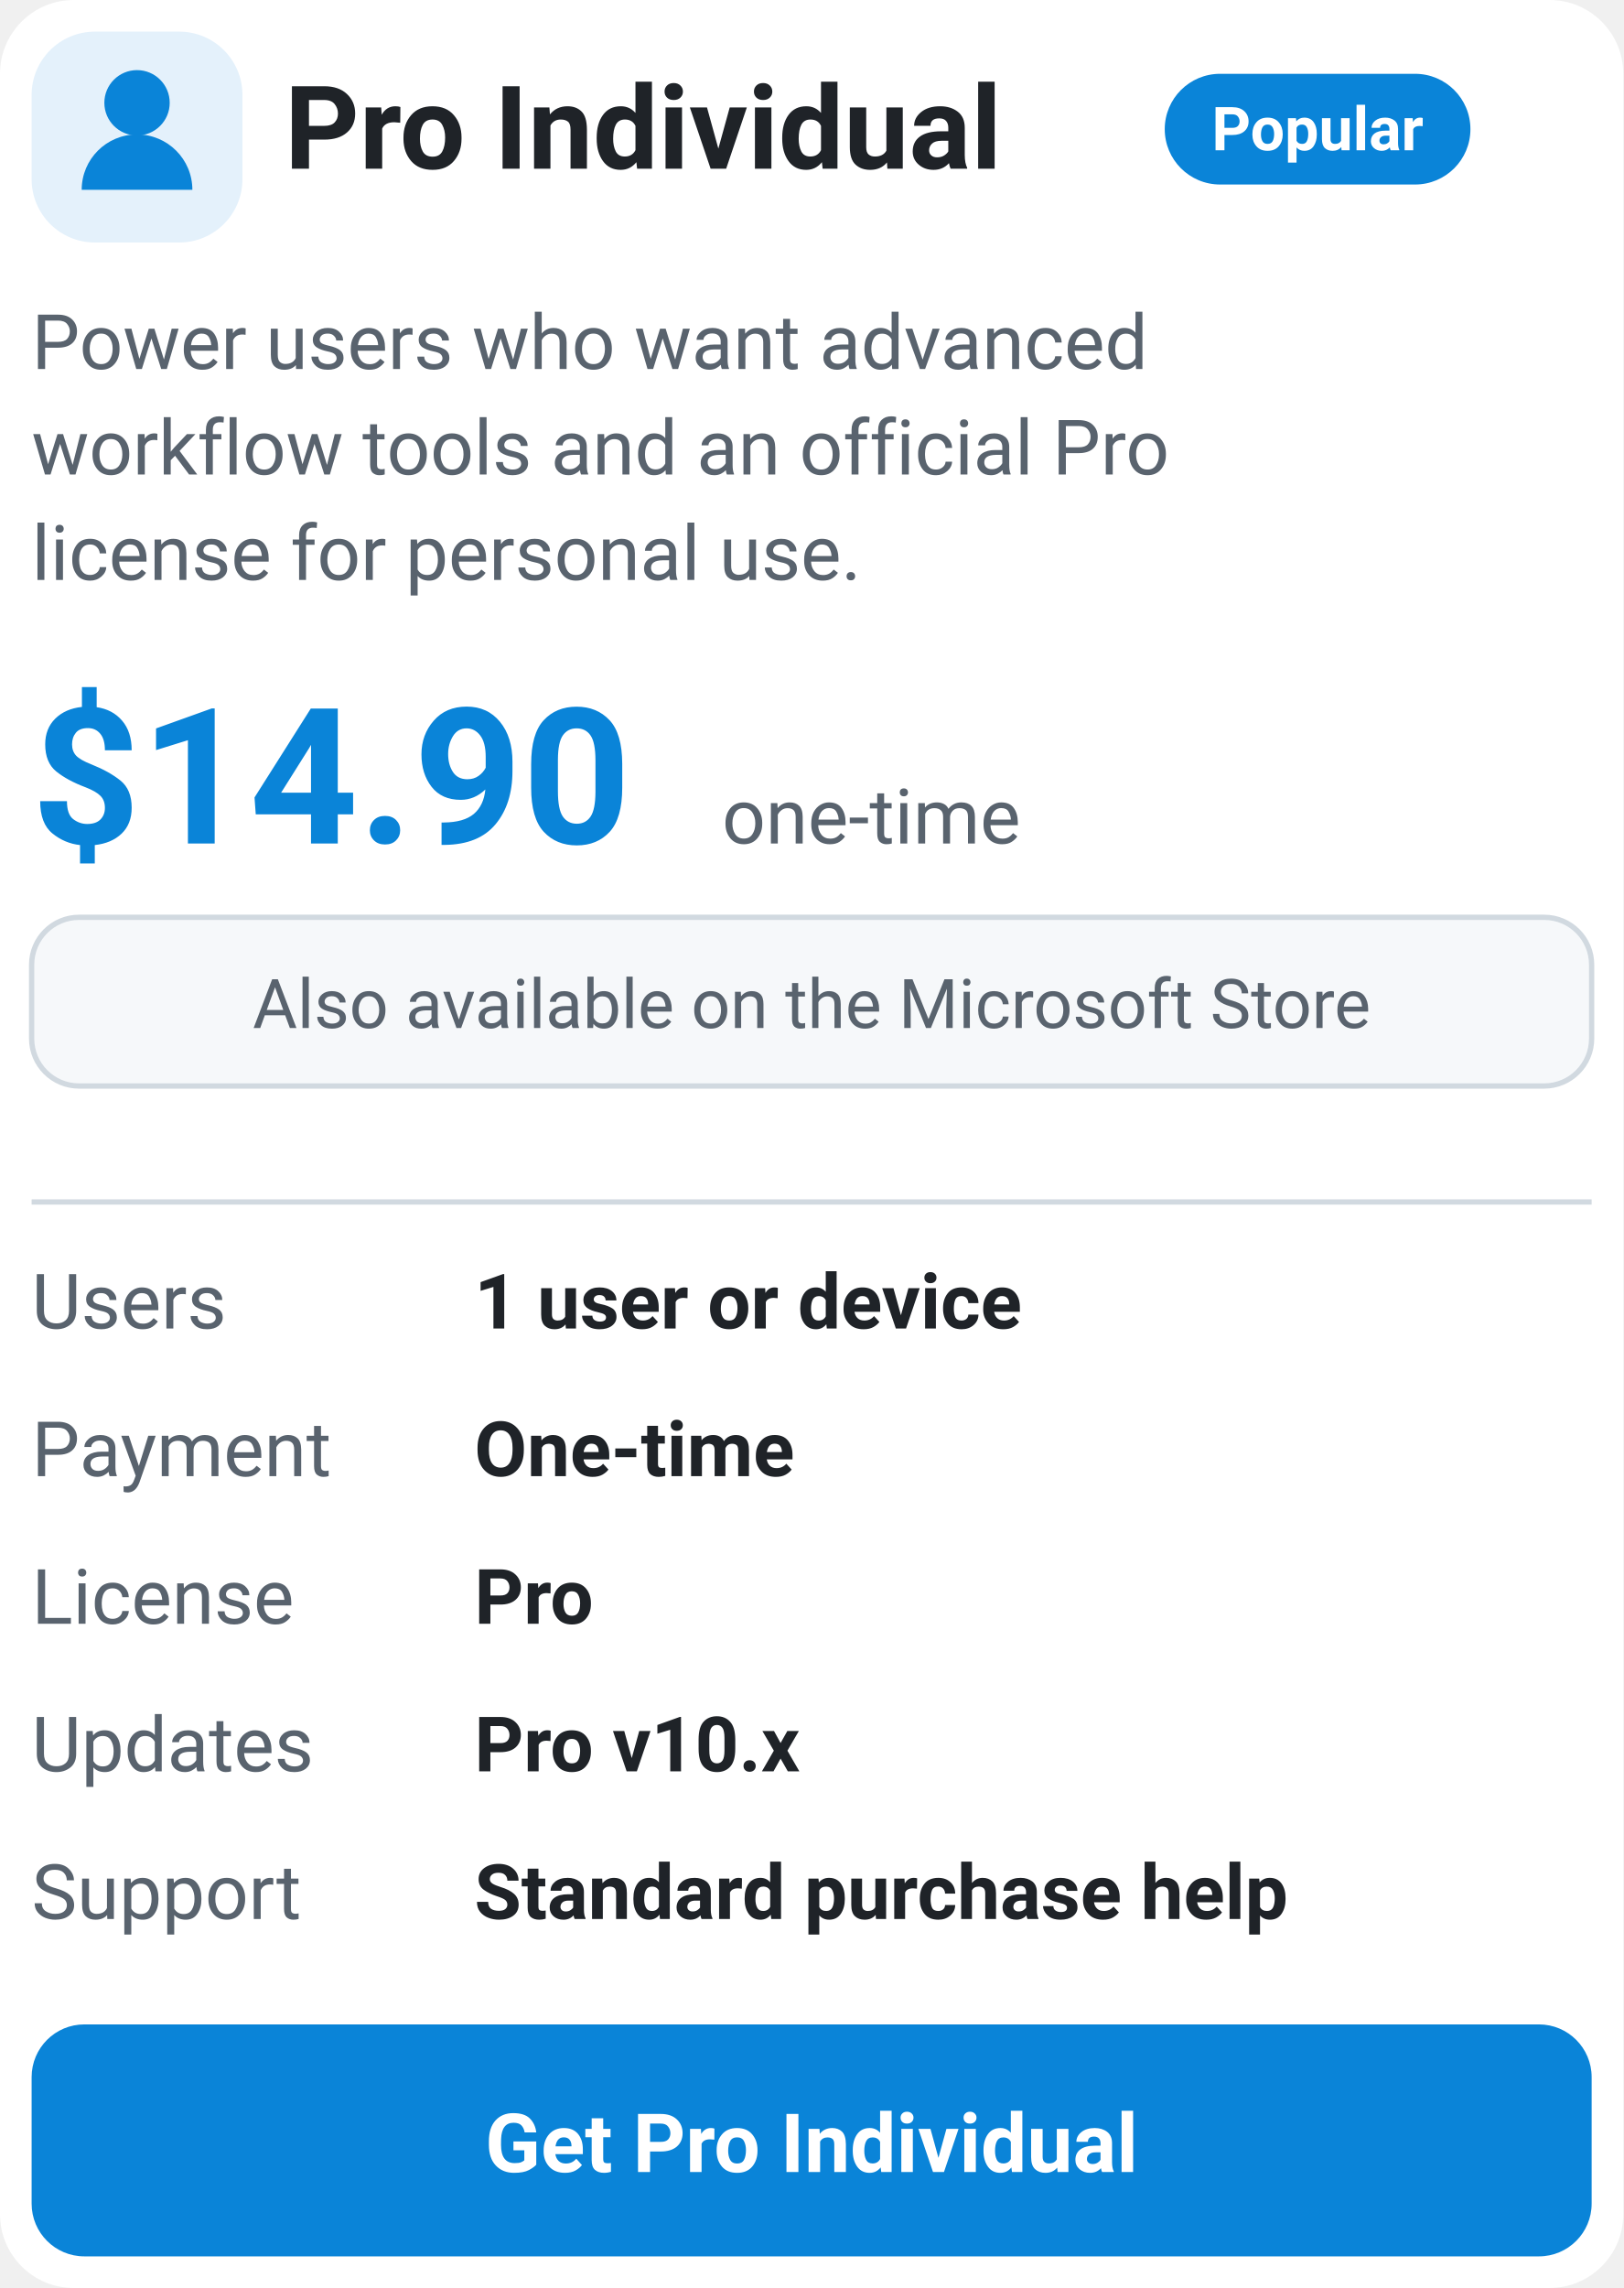
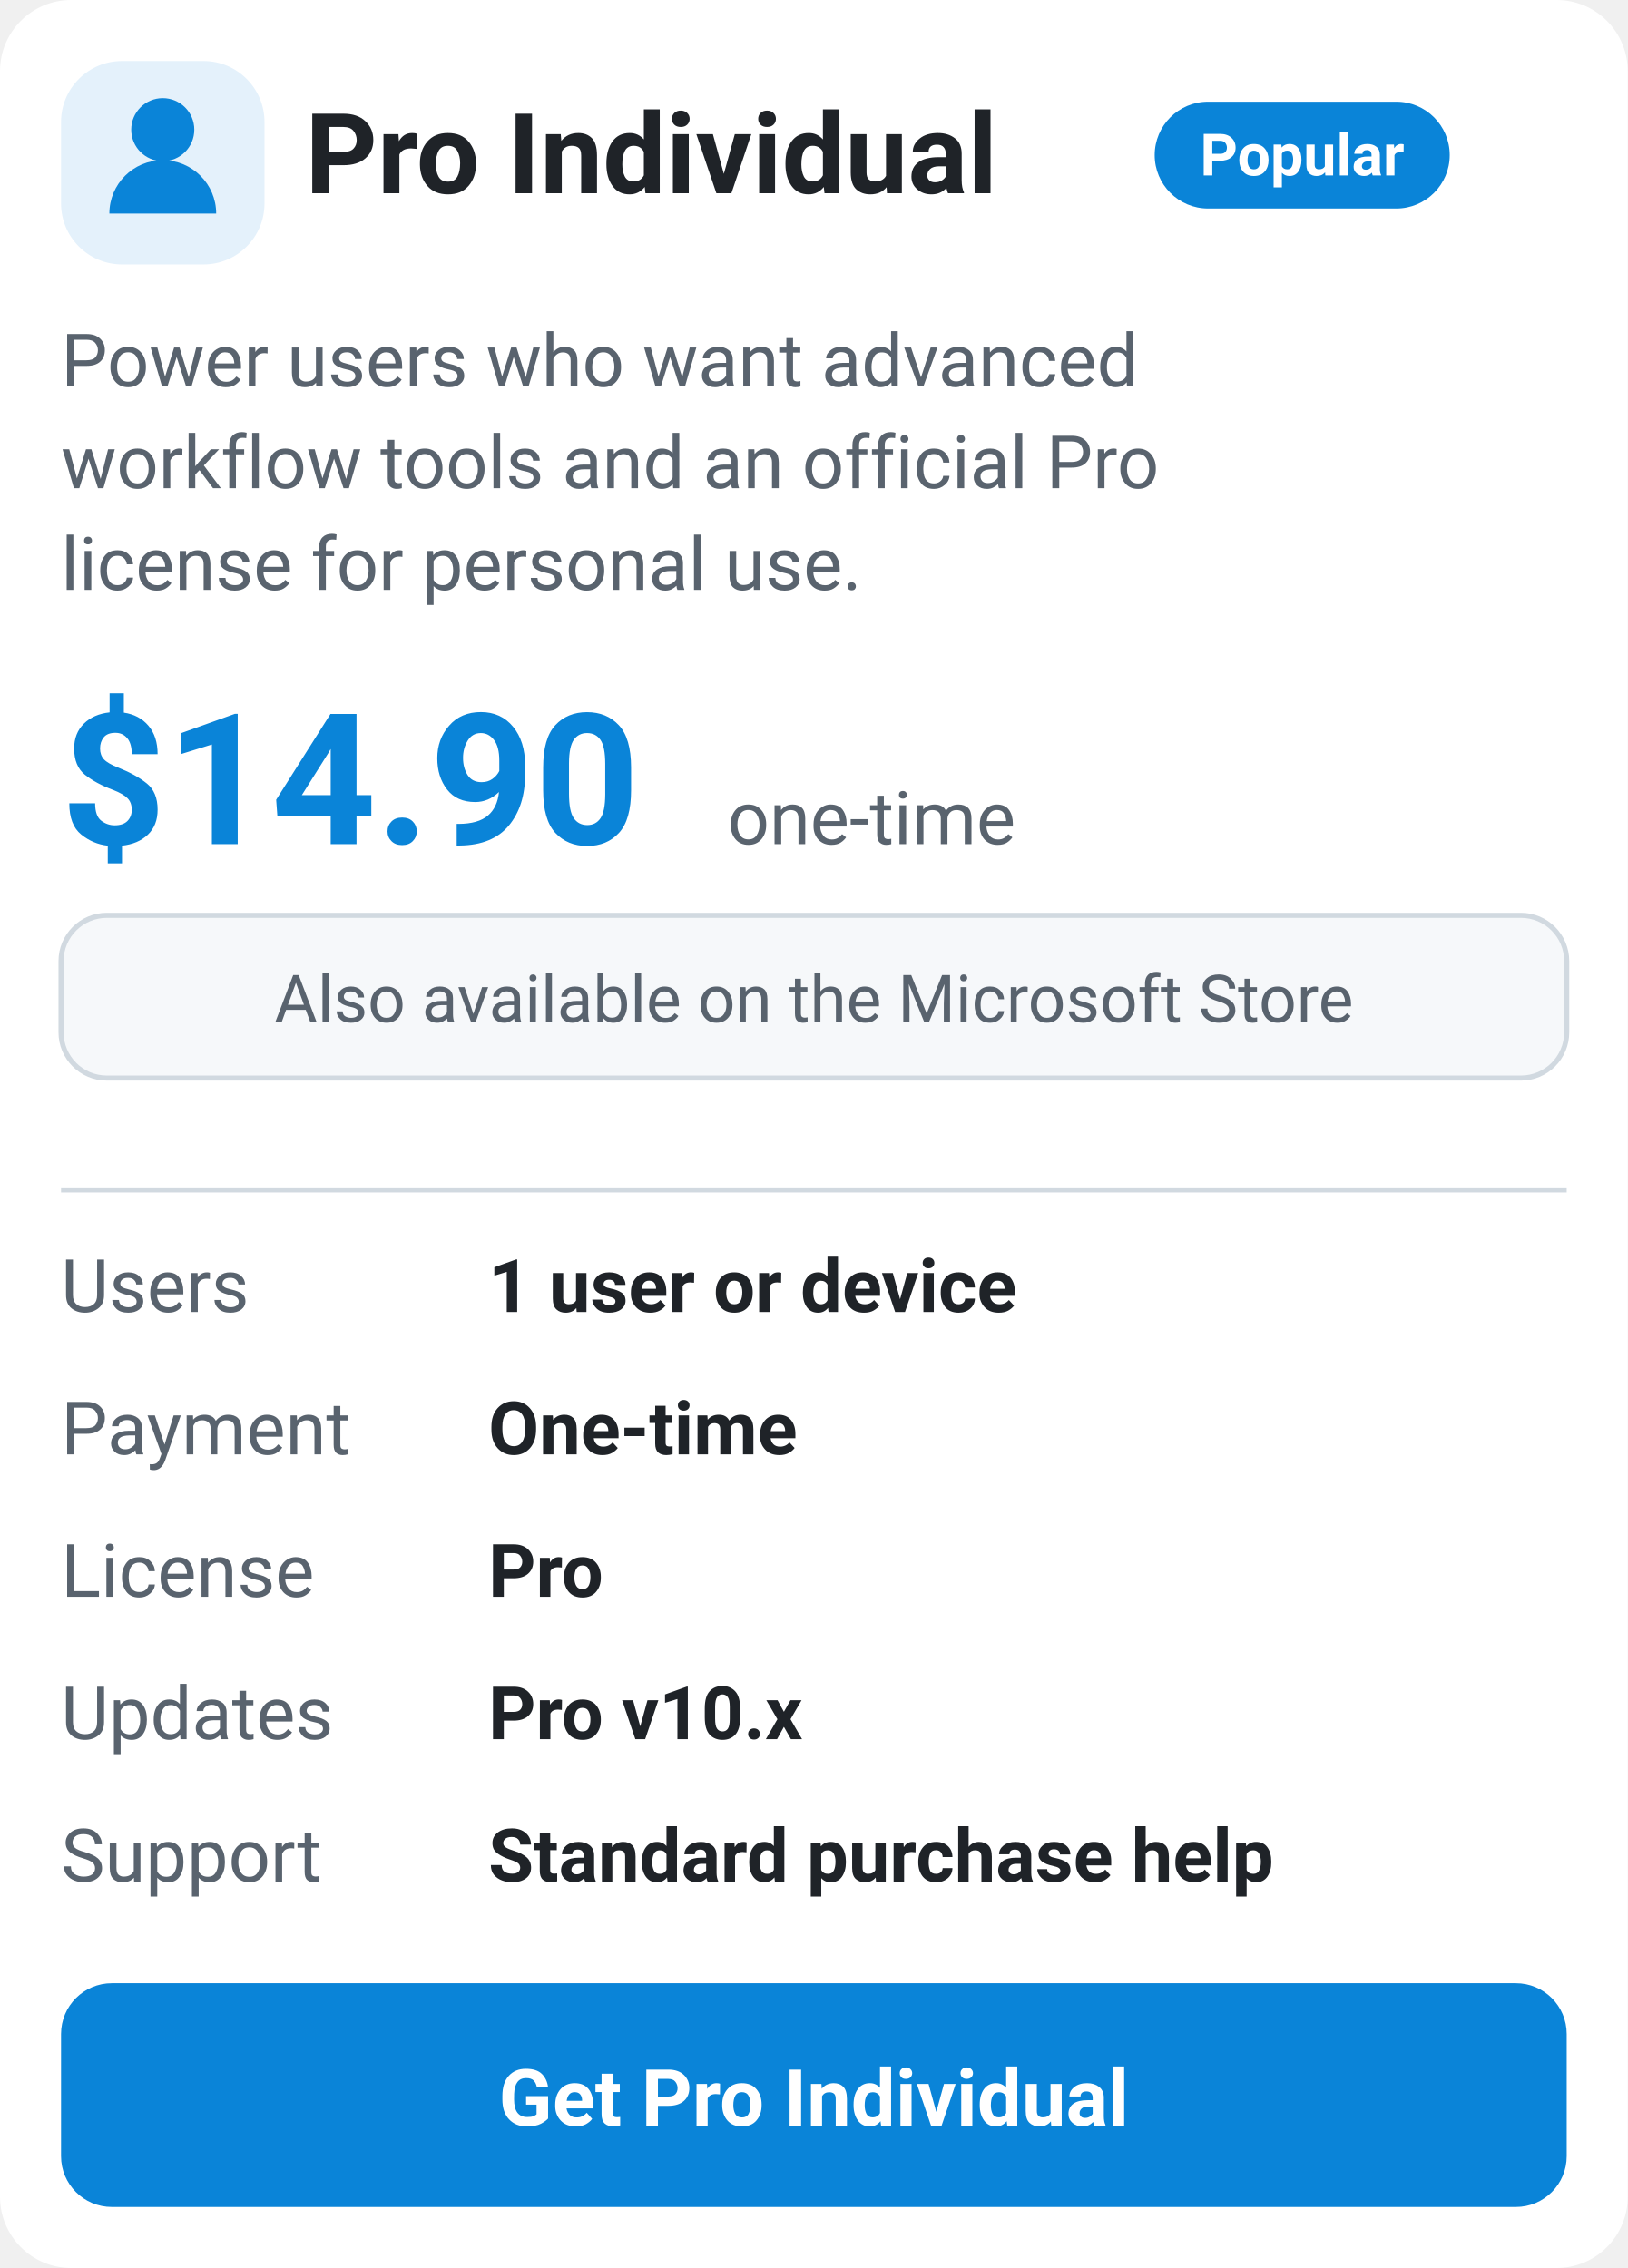
- <svg xmlns="http://www.w3.org/2000/svg" width="308" height="434" viewBox="0 0 308 434" role="img" aria-label="Pro Individual plan">
-   <rect x="0" y="0" width="308" height="434" rx="14" fill="#ffffff" />
+ <svg xmlns="http://www.w3.org/2000/svg" width="320" height="446" viewBox="0 0 320 446" role="img" aria-label="Pro Individual plan">
+   <rect x="0" y="0" width="320" height="446" rx="14" fill="#ffffff" />
  <g font-family="-apple-system, BlinkMacSystemFont, 'Segoe UI', Roboto, Helvetica, Arial, sans-serif">
-     <rect x="6" y="6" width="40" height="40" rx="12" fill="#e4f1fb" />
-     <g transform="translate(-18,-26)">
+     <rect x="12" y="12" width="40" height="40" rx="12" fill="#e4f1fb" />
+     <g transform="translate(-12,-20)">
      <circle cx="44" cy="45.5" r="6.2" fill="#0a84d8" />
      <path d="M33.5 62c0-5.8 4.7-10.5 10.5-10.5S54.5 56.2 54.5 62z" fill="#0a84d8" />
    </g>
-     <text x="54" y="32" font-size="22" font-weight="700" fill="#1f2328">Pro Individual</text>
-     <rect x="221" y="14" width="58" height="21" rx="10.5" fill="#0a84d8" />
-     <text x="250" y="28.5" font-size="11.5" font-weight="600" fill="#ffffff" text-anchor="middle">Popular</text>
-     <text x="6" y="70" font-size="14.5" fill="#59636e">Power users who want advanced</text>
-     <text x="6" y="90" font-size="14.5" fill="#59636e">workflow tools and an official Pro</text>
-     <text x="6" y="110" font-size="14.5" fill="#59636e">license for personal use.</text>
-     <text x="6" y="160" font-size="36" font-weight="700" fill="#0a84d8">$14.90</text>
-     <text x="137" y="160" font-size="14.5" fill="#59636e">one-time</text>
-     <rect x="6" y="174" width="296" height="32" rx="9" fill="#f6f8fa" stroke="#d1d9e0" />
-     <text x="154" y="195" font-size="13" fill="#59636e" text-anchor="middle">Also available on the Microsoft Store</text>
-     <line x1="6" y1="228" x2="302" y2="228" stroke="#d1d9e0" />
-     <text x="6" y="252" font-size="14.5" fill="#59636e">Users</text>
-     <text x="90" y="252" font-size="14.5" font-weight="600" fill="#1f2328">1 user or device</text>
-     <text x="6" y="280" font-size="14.5" fill="#59636e">Payment</text>
-     <text x="90" y="280" font-size="14.5" font-weight="600" fill="#1f2328">One-time</text>
-     <text x="6" y="308" font-size="14.5" fill="#59636e">License</text>
-     <text x="90" y="308" font-size="14.5" font-weight="600" fill="#1f2328">Pro</text>
-     <text x="6" y="336" font-size="14.5" fill="#59636e">Updates</text>
-     <text x="90" y="336" font-size="14.5" font-weight="600" fill="#1f2328">Pro v10.x</text>
-     <text x="6" y="364" font-size="14.5" fill="#59636e">Support</text>
-     <text x="90" y="364" font-size="14.5" font-weight="600" fill="#1f2328">Standard purchase help</text>
-     <rect x="6" y="384" width="296" height="44" rx="10" fill="#0a84d8" />
-     <text x="154" y="412" font-size="15.5" font-weight="600" fill="#ffffff" text-anchor="middle">Get Pro Individual</text>
+     <text x="60" y="38" font-size="22" font-weight="700" fill="#1f2328">Pro Individual</text>
+     <rect x="227" y="20" width="58" height="21" rx="10.5" fill="#0a84d8" />
+     <text x="256" y="34.5" font-size="11.5" font-weight="600" fill="#ffffff" text-anchor="middle">Popular</text>
+     <text x="12" y="76" font-size="14.5" fill="#59636e">Power users who want advanced</text>
+     <text x="12" y="96" font-size="14.5" fill="#59636e">workflow tools and an official Pro</text>
+     <text x="12" y="116" font-size="14.5" fill="#59636e">license for personal use.</text>
+     <text x="12" y="166" font-size="36" font-weight="700" fill="#0a84d8">$14.90</text>
+     <text x="143" y="166" font-size="14.5" fill="#59636e">one-time</text>
+     <rect x="12" y="180" width="296" height="32" rx="9" fill="#f6f8fa" stroke="#d1d9e0" />
+     <text x="160" y="201" font-size="13" fill="#59636e" text-anchor="middle">Also available on the Microsoft Store</text>
+     <line x1="12" y1="234" x2="308" y2="234" stroke="#d1d9e0" />
+     <text x="12" y="258" font-size="14.5" fill="#59636e">Users</text>
+     <text x="96" y="258" font-size="14.5" font-weight="600" fill="#1f2328">1 user or device</text>
+     <text x="12" y="286" font-size="14.5" fill="#59636e">Payment</text>
+     <text x="96" y="286" font-size="14.5" font-weight="600" fill="#1f2328">One-time</text>
+     <text x="12" y="314" font-size="14.5" fill="#59636e">License</text>
+     <text x="96" y="314" font-size="14.5" font-weight="600" fill="#1f2328">Pro</text>
+     <text x="12" y="342" font-size="14.5" fill="#59636e">Updates</text>
+     <text x="96" y="342" font-size="14.5" font-weight="600" fill="#1f2328">Pro v10.x</text>
+     <text x="12" y="370" font-size="14.5" fill="#59636e">Support</text>
+     <text x="96" y="370" font-size="14.5" font-weight="600" fill="#1f2328">Standard purchase help</text>
+     <rect x="12" y="390" width="296" height="44" rx="10" fill="#0a84d8" />
+     <text x="160" y="418" font-size="15.5" font-weight="600" fill="#ffffff" text-anchor="middle">Get Pro Individual</text>
  </g>
</svg>
